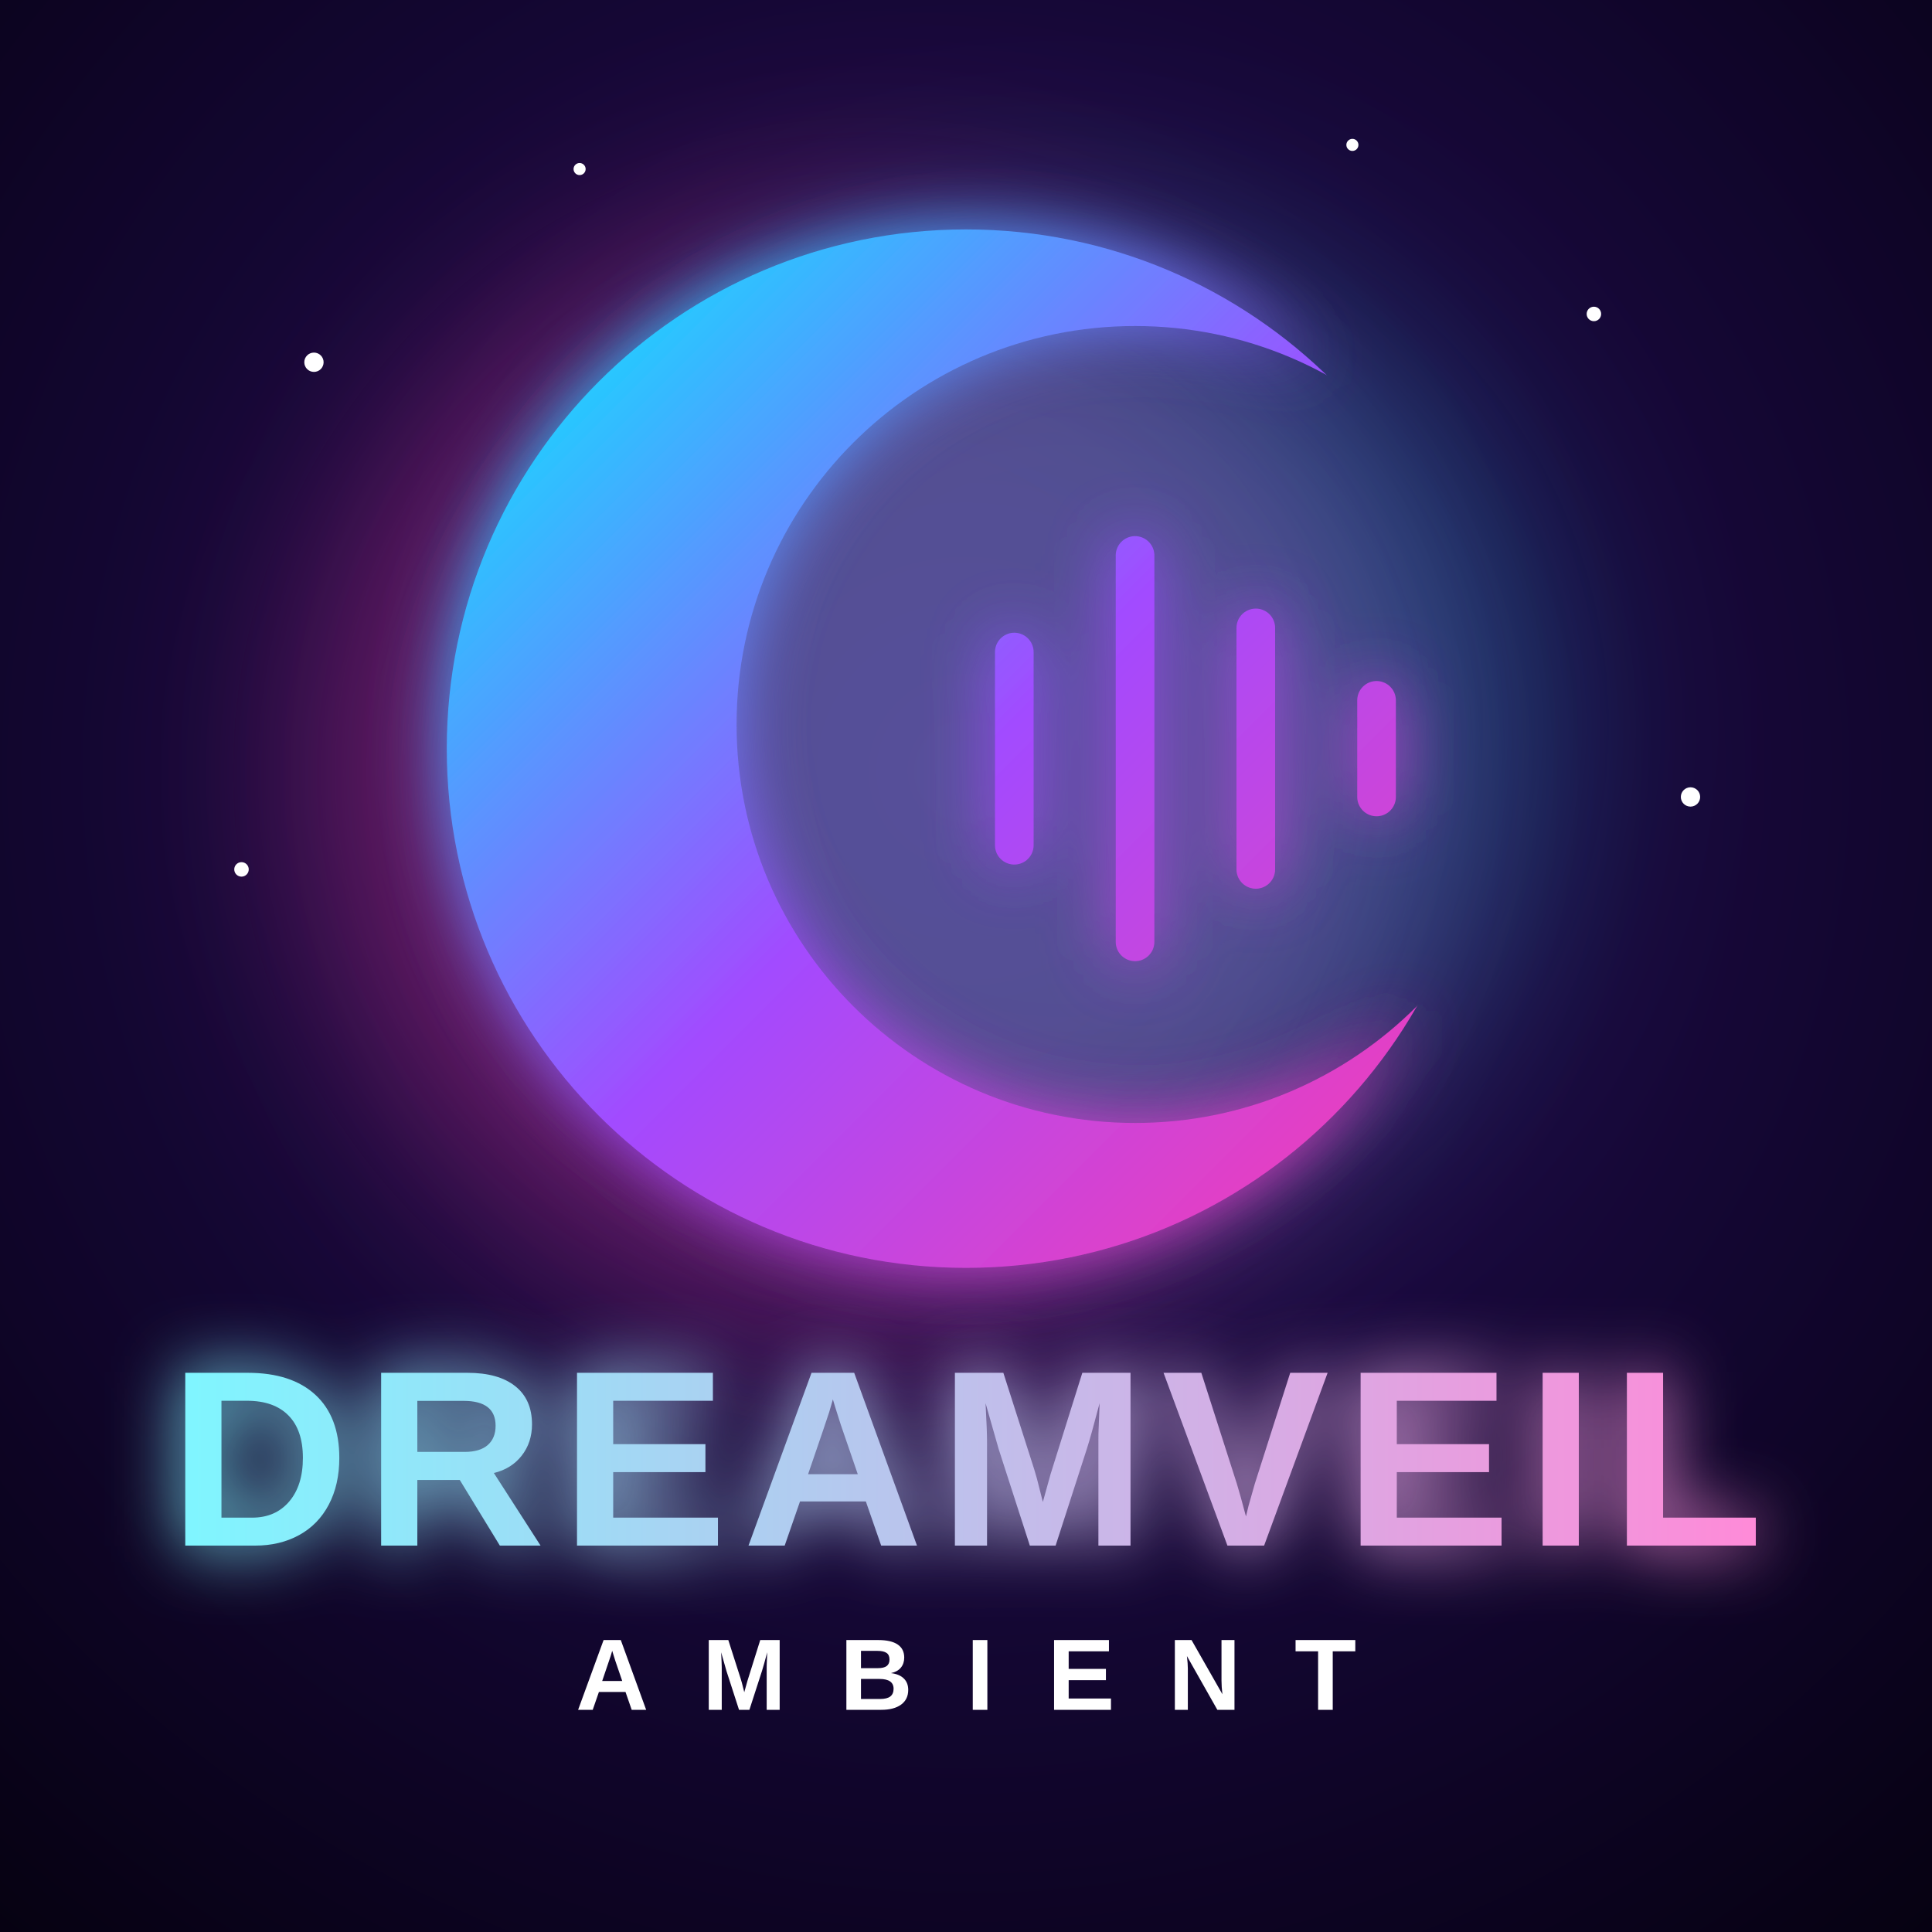
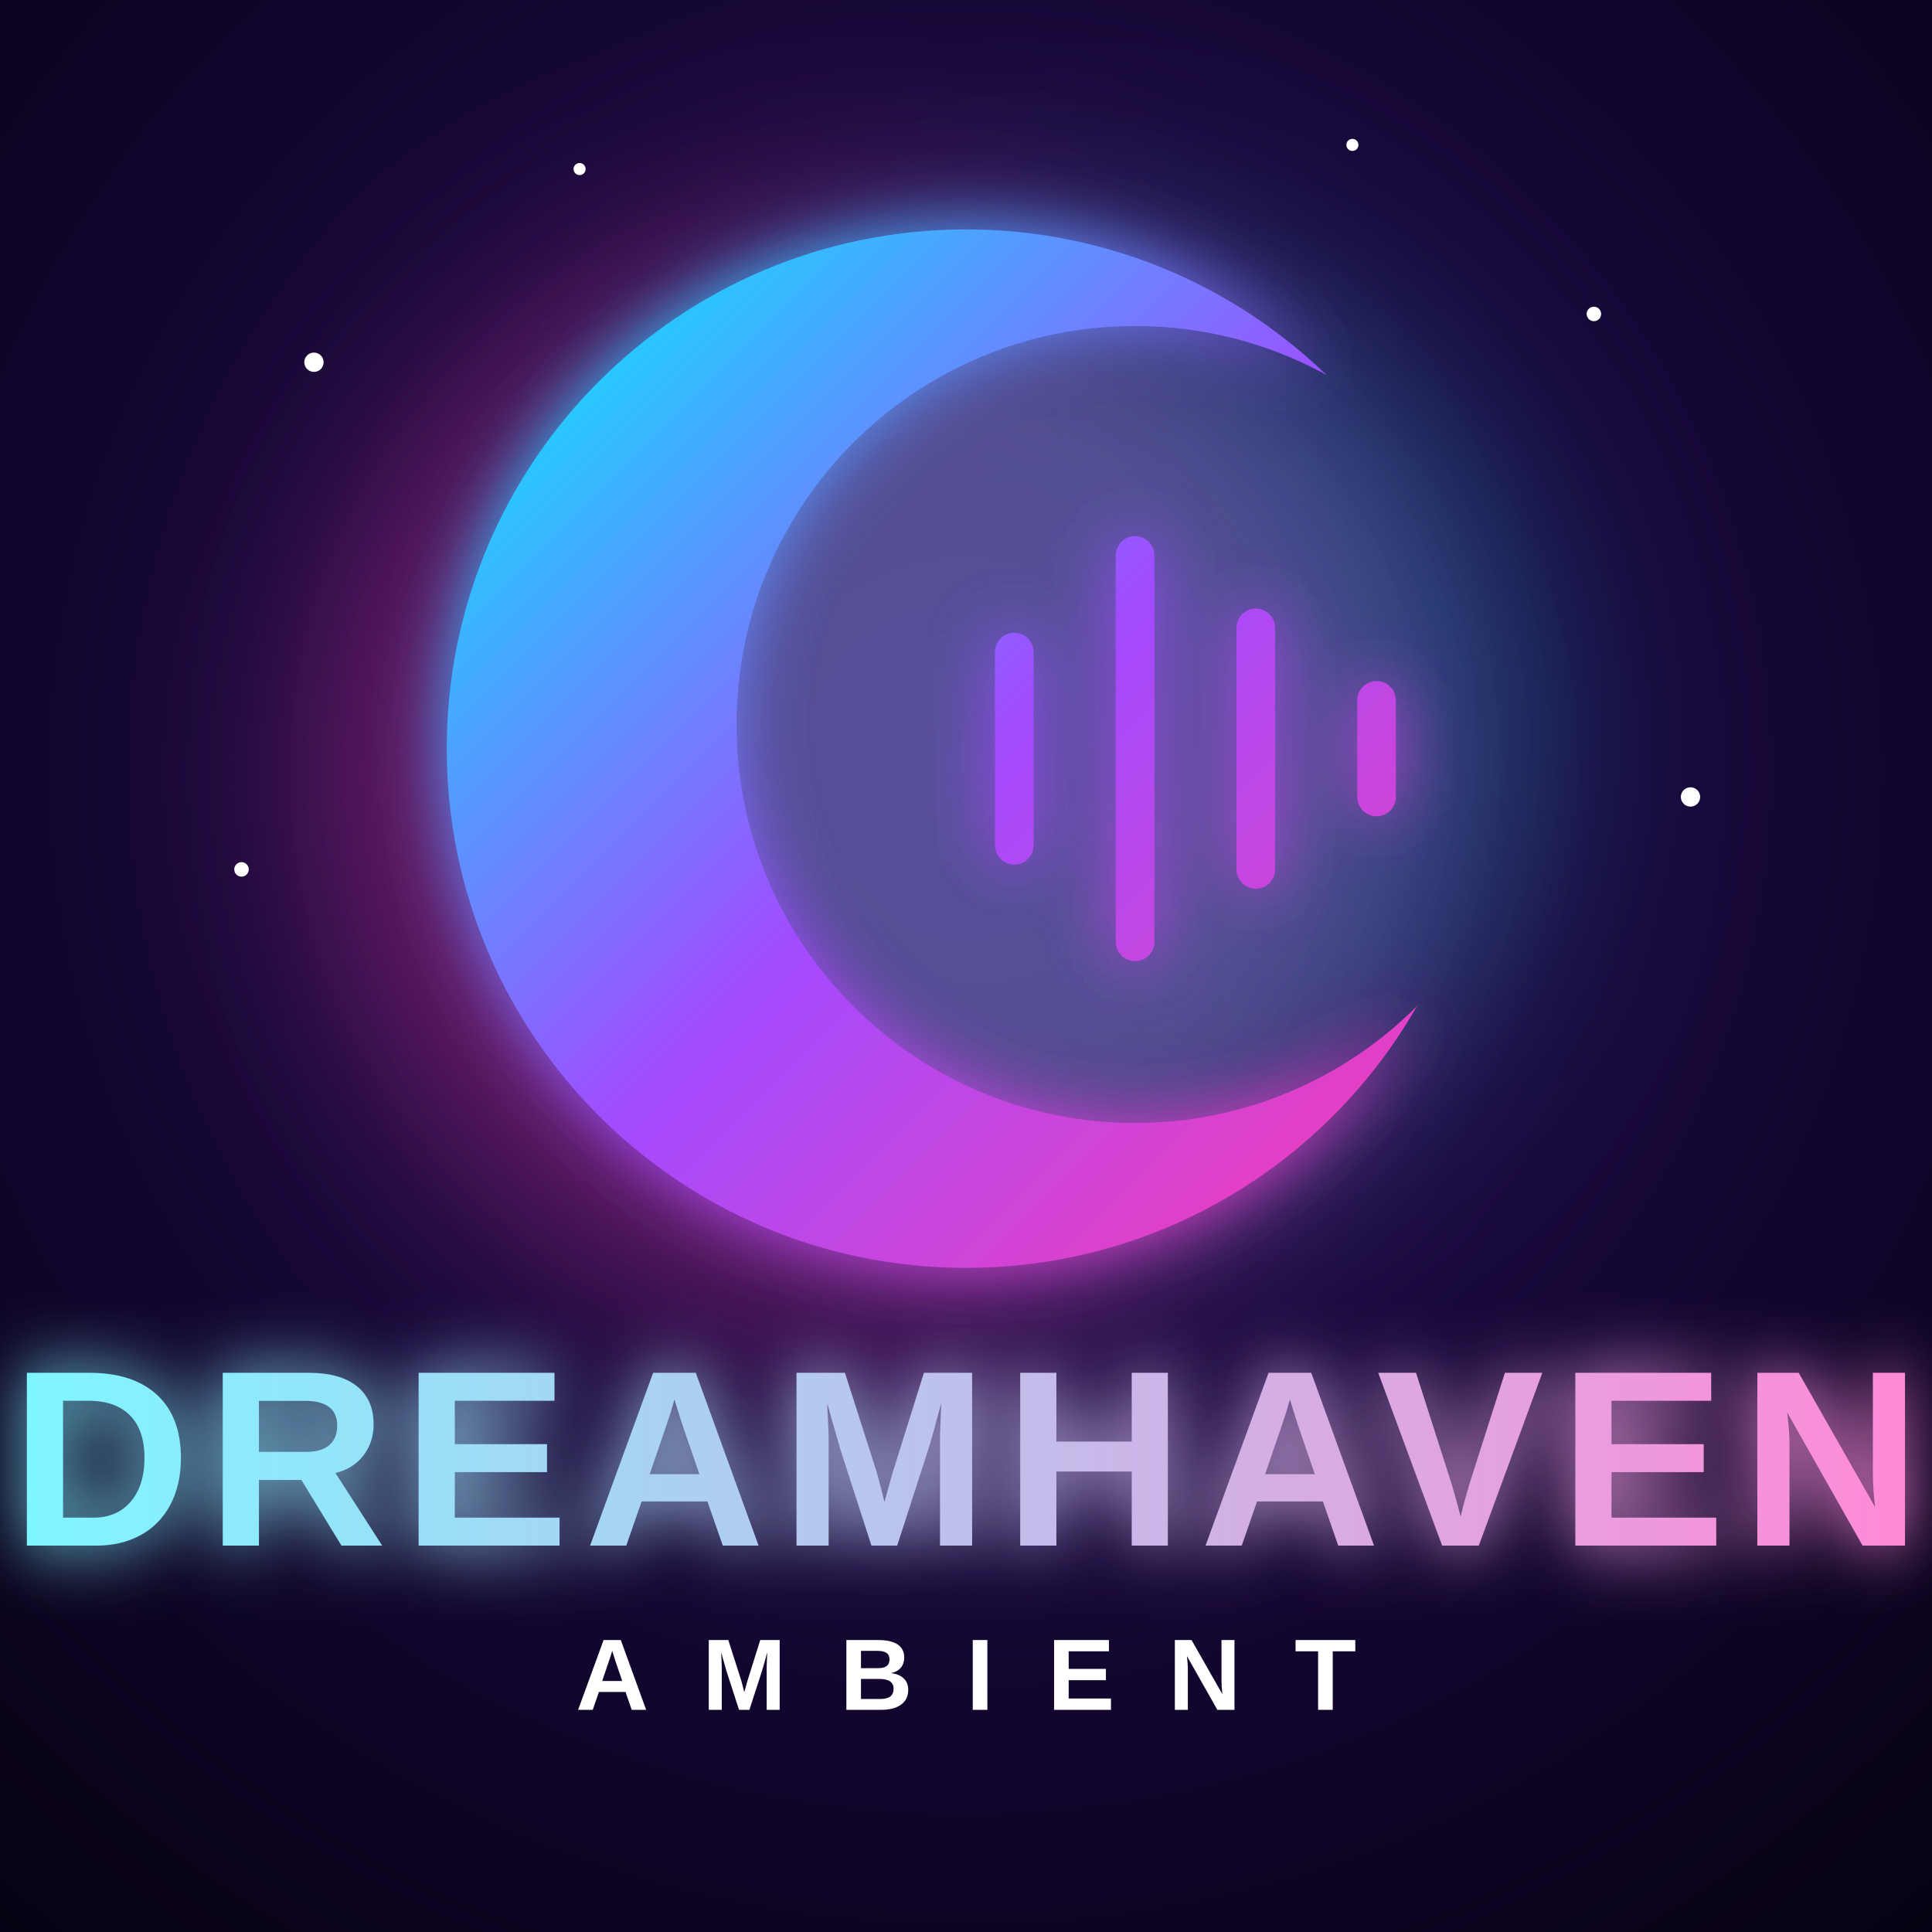
<svg xmlns="http://www.w3.org/2000/svg" width="800" height="800" viewBox="0 0 800 800">
  <defs>
    <radialGradient id="bg" cx="0.5" cy="0.4" r="0.8">
      <stop offset="0" stop-color="#2a0f5e" />
      <stop offset="0.6" stop-color="#12062f" />
      <stop offset="1" stop-color="#05010f" />
    </radialGradient>
    <linearGradient id="neon" gradientUnits="userSpaceOnUse" x1="200" y1="100" x2="620" y2="520">
      <stop offset="0" stop-color="#00f0ff" />
      <stop offset="0.5" stop-color="#a24bff" />
      <stop offset="1" stop-color="#ff3cac" />
    </linearGradient>
    <linearGradient id="txt" x1="0" x2="1">
      <stop offset="0" stop-color="#7ff6ff" />
      <stop offset="1" stop-color="#ff8ad8" />
    </linearGradient>
    <filter id="glow" filterUnits="userSpaceOnUse" x="-200" y="-200" width="1200" height="1200">
      <feGaussianBlur stdDeviation="14" result="b" />
      <feMerge>
        <feMergeNode in="b" />
        <feMergeNode in="SourceGraphic" />
      </feMerge>
    </filter>
    <filter id="soft" filterUnits="userSpaceOnUse" x="-200" y="-200" width="1200" height="1200">
      <feGaussianBlur stdDeviation="40" />
    </filter>
    <mask id="cres">
      <rect width="800" height="800" fill="#fff" />
      <circle cx="470" cy="300" r="165" fill="#000" />
    </mask>
  </defs>
  <rect width="800" height="800" fill="url(#bg)" />
  <circle cx="360" cy="320" r="230" fill="#ff3cac" opacity=".35" filter="url(#soft)" />
  <circle cx="440" cy="300" r="200" fill="#00e5ff" opacity=".25" filter="url(#soft)" />
  <g fill="#fff">
    <circle cx="130" cy="150" r="4" />
    <circle cx="660" cy="130" r="3" />
    <circle cx="700" cy="330" r="4" />
    <circle cx="100" cy="360" r="3" />
    <circle cx="560" cy="60" r="2.5" />
    <circle cx="240" cy="70" r="2.5" />
  </g>
  <g filter="url(#glow)">
    <circle cx="400" cy="310" r="215" fill="url(#neon)" mask="url(#cres)" />
    <g stroke="url(#neon)" stroke-width="16" stroke-linecap="round">
      <line x1="420" y1="270" x2="420" y2="350" />
      <line x1="470" y1="230" x2="470" y2="390" />
      <line x1="520" y1="260" x2="520" y2="360" />
      <line x1="570" y1="290" x2="570" y2="330" />
    </g>
  </g>
-   <text x="400" y="640" text-anchor="middle" font-family="'Avenir Next','Helvetica Neue',Arial,sans-serif" font-weight="900" font-size="104" letter-spacing="6" fill="url(#txt)" filter="url(#glow)">DREAMVEIL</text>
+   <text x="400" y="640" text-anchor="middle" font-family="'Avenir Next','Helvetica Neue',Arial,sans-serif" font-weight="900" font-size="104" letter-spacing="6" textLength="690" lengthAdjust="spacingAndGlyphs" fill="url(#txt)" filter="url(#glow)">DREAMHAVEN</text>
  <text x="400" y="708" text-anchor="middle" font-family="'Avenir Next','Helvetica Neue',Arial,sans-serif" font-weight="700" font-size="42" letter-spacing="22" fill="#fff">AMBIENT</text>
</svg>
